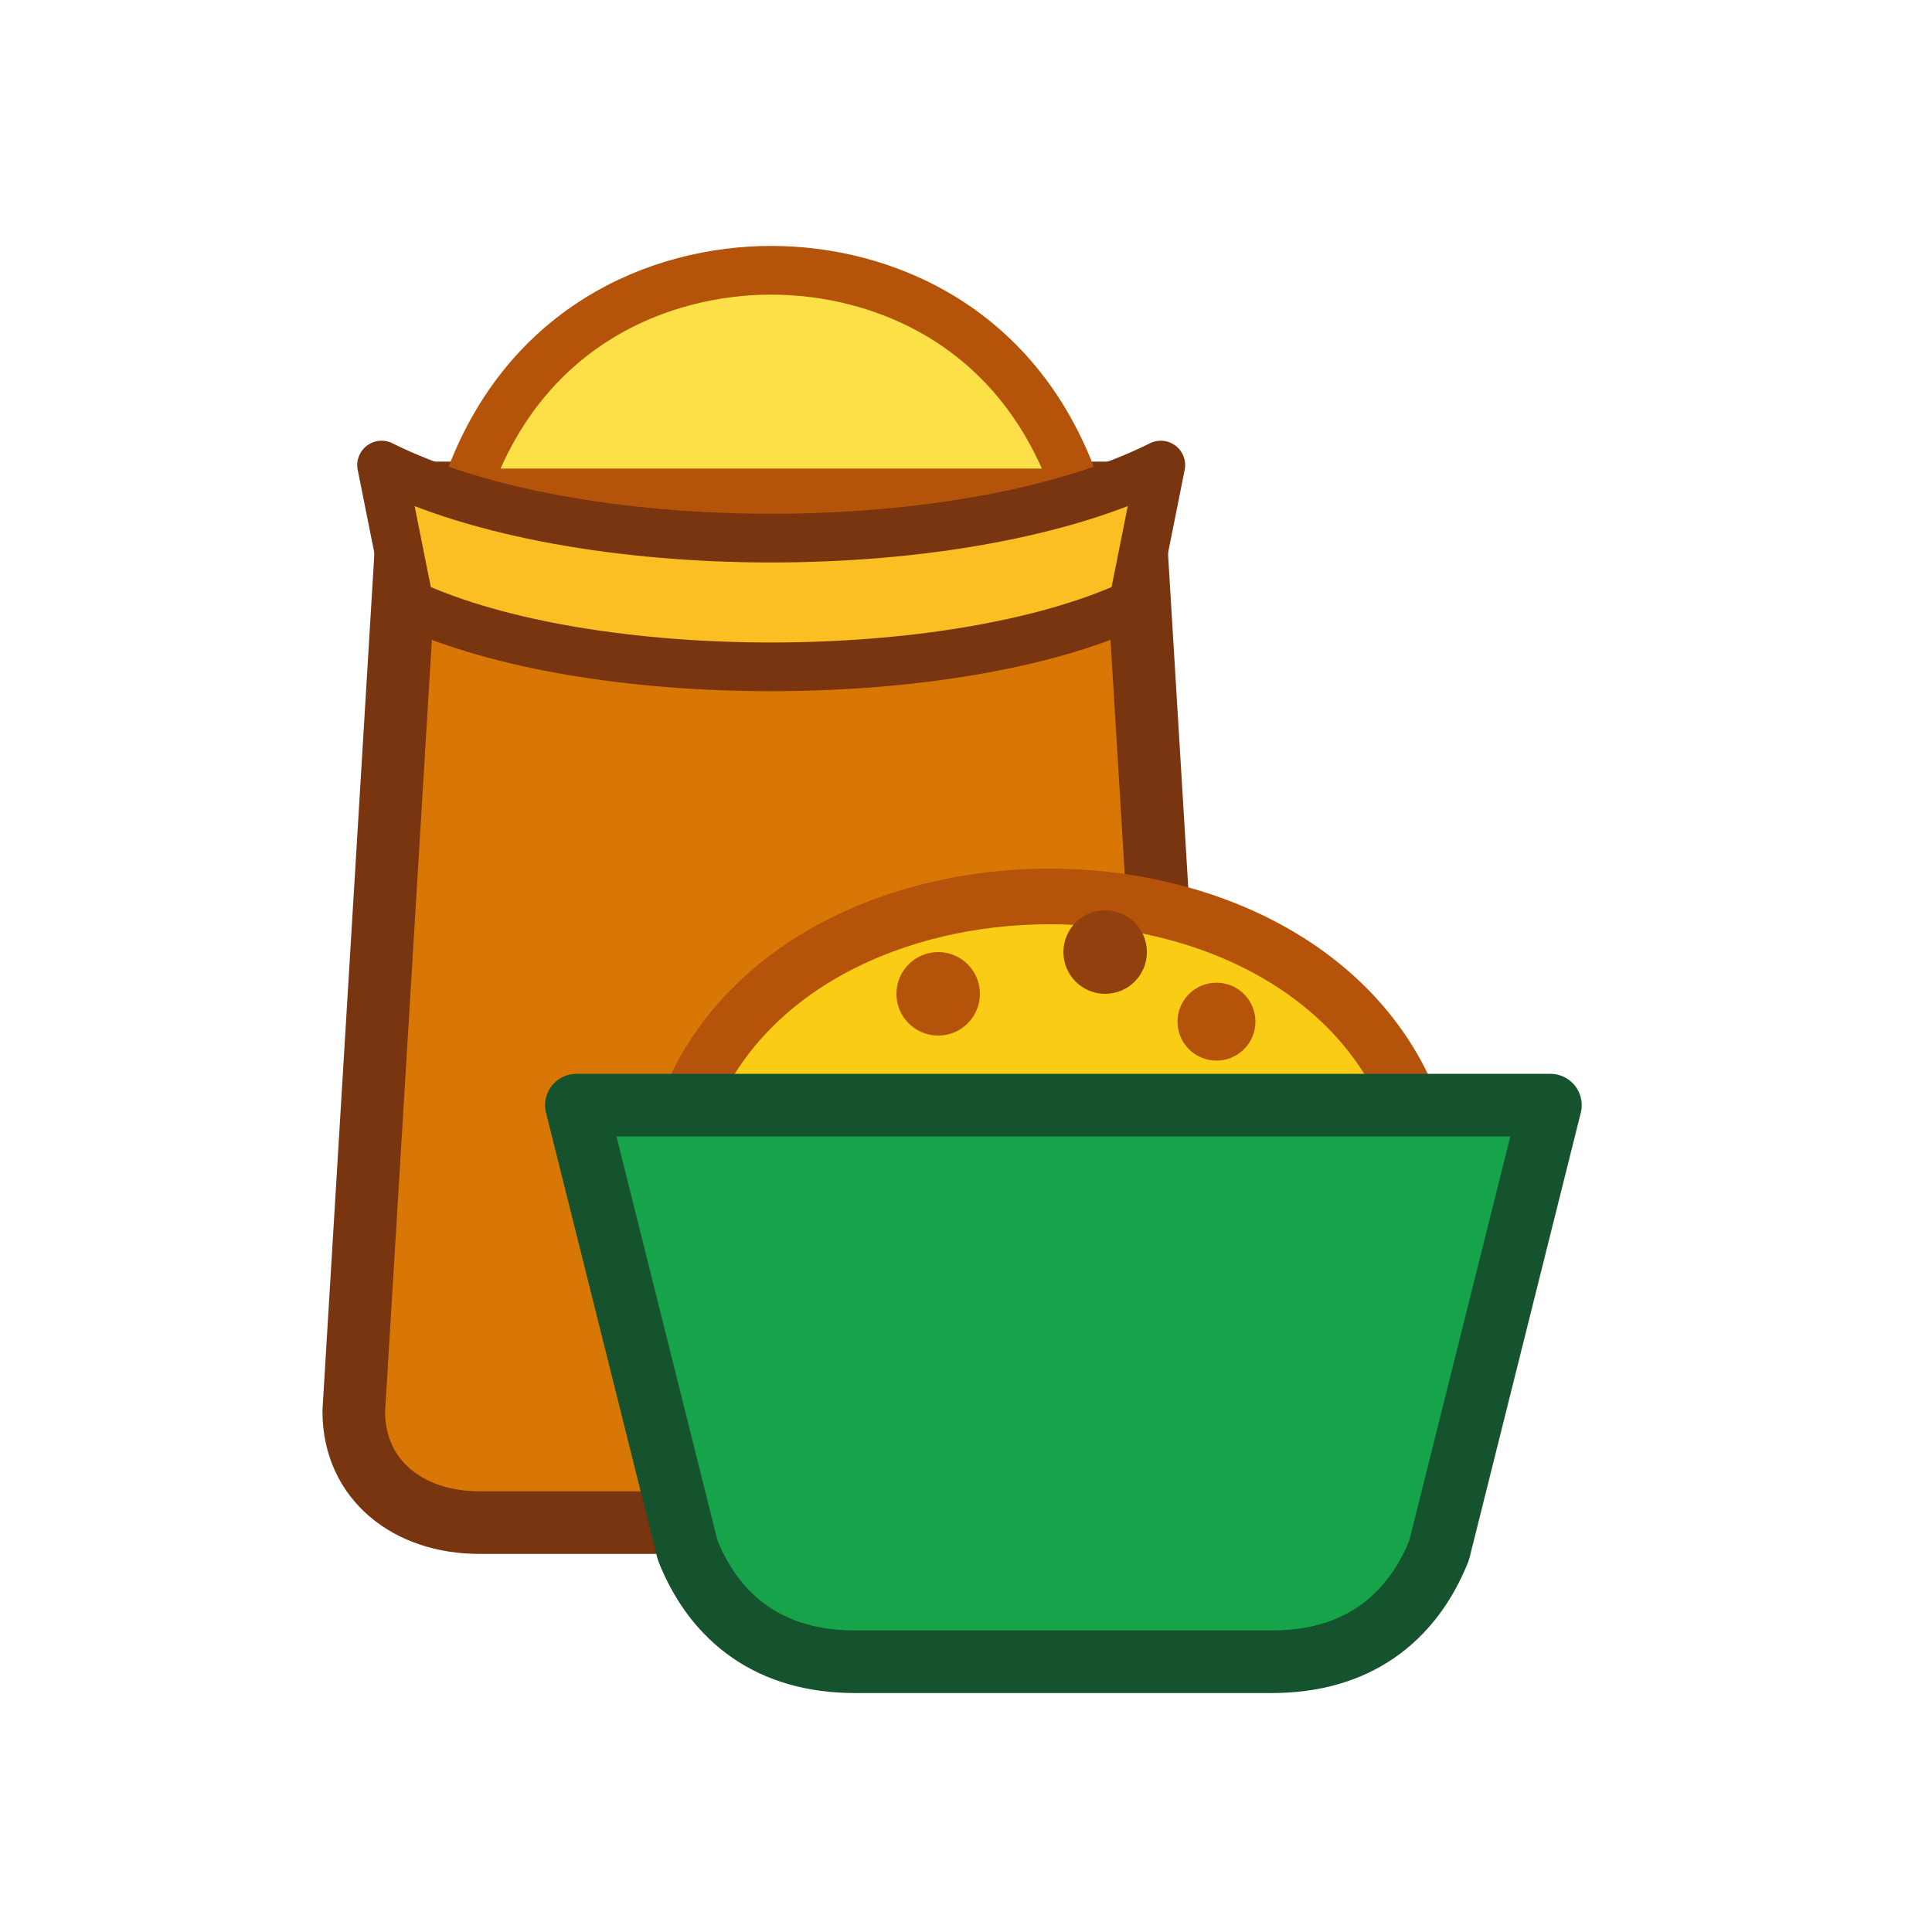
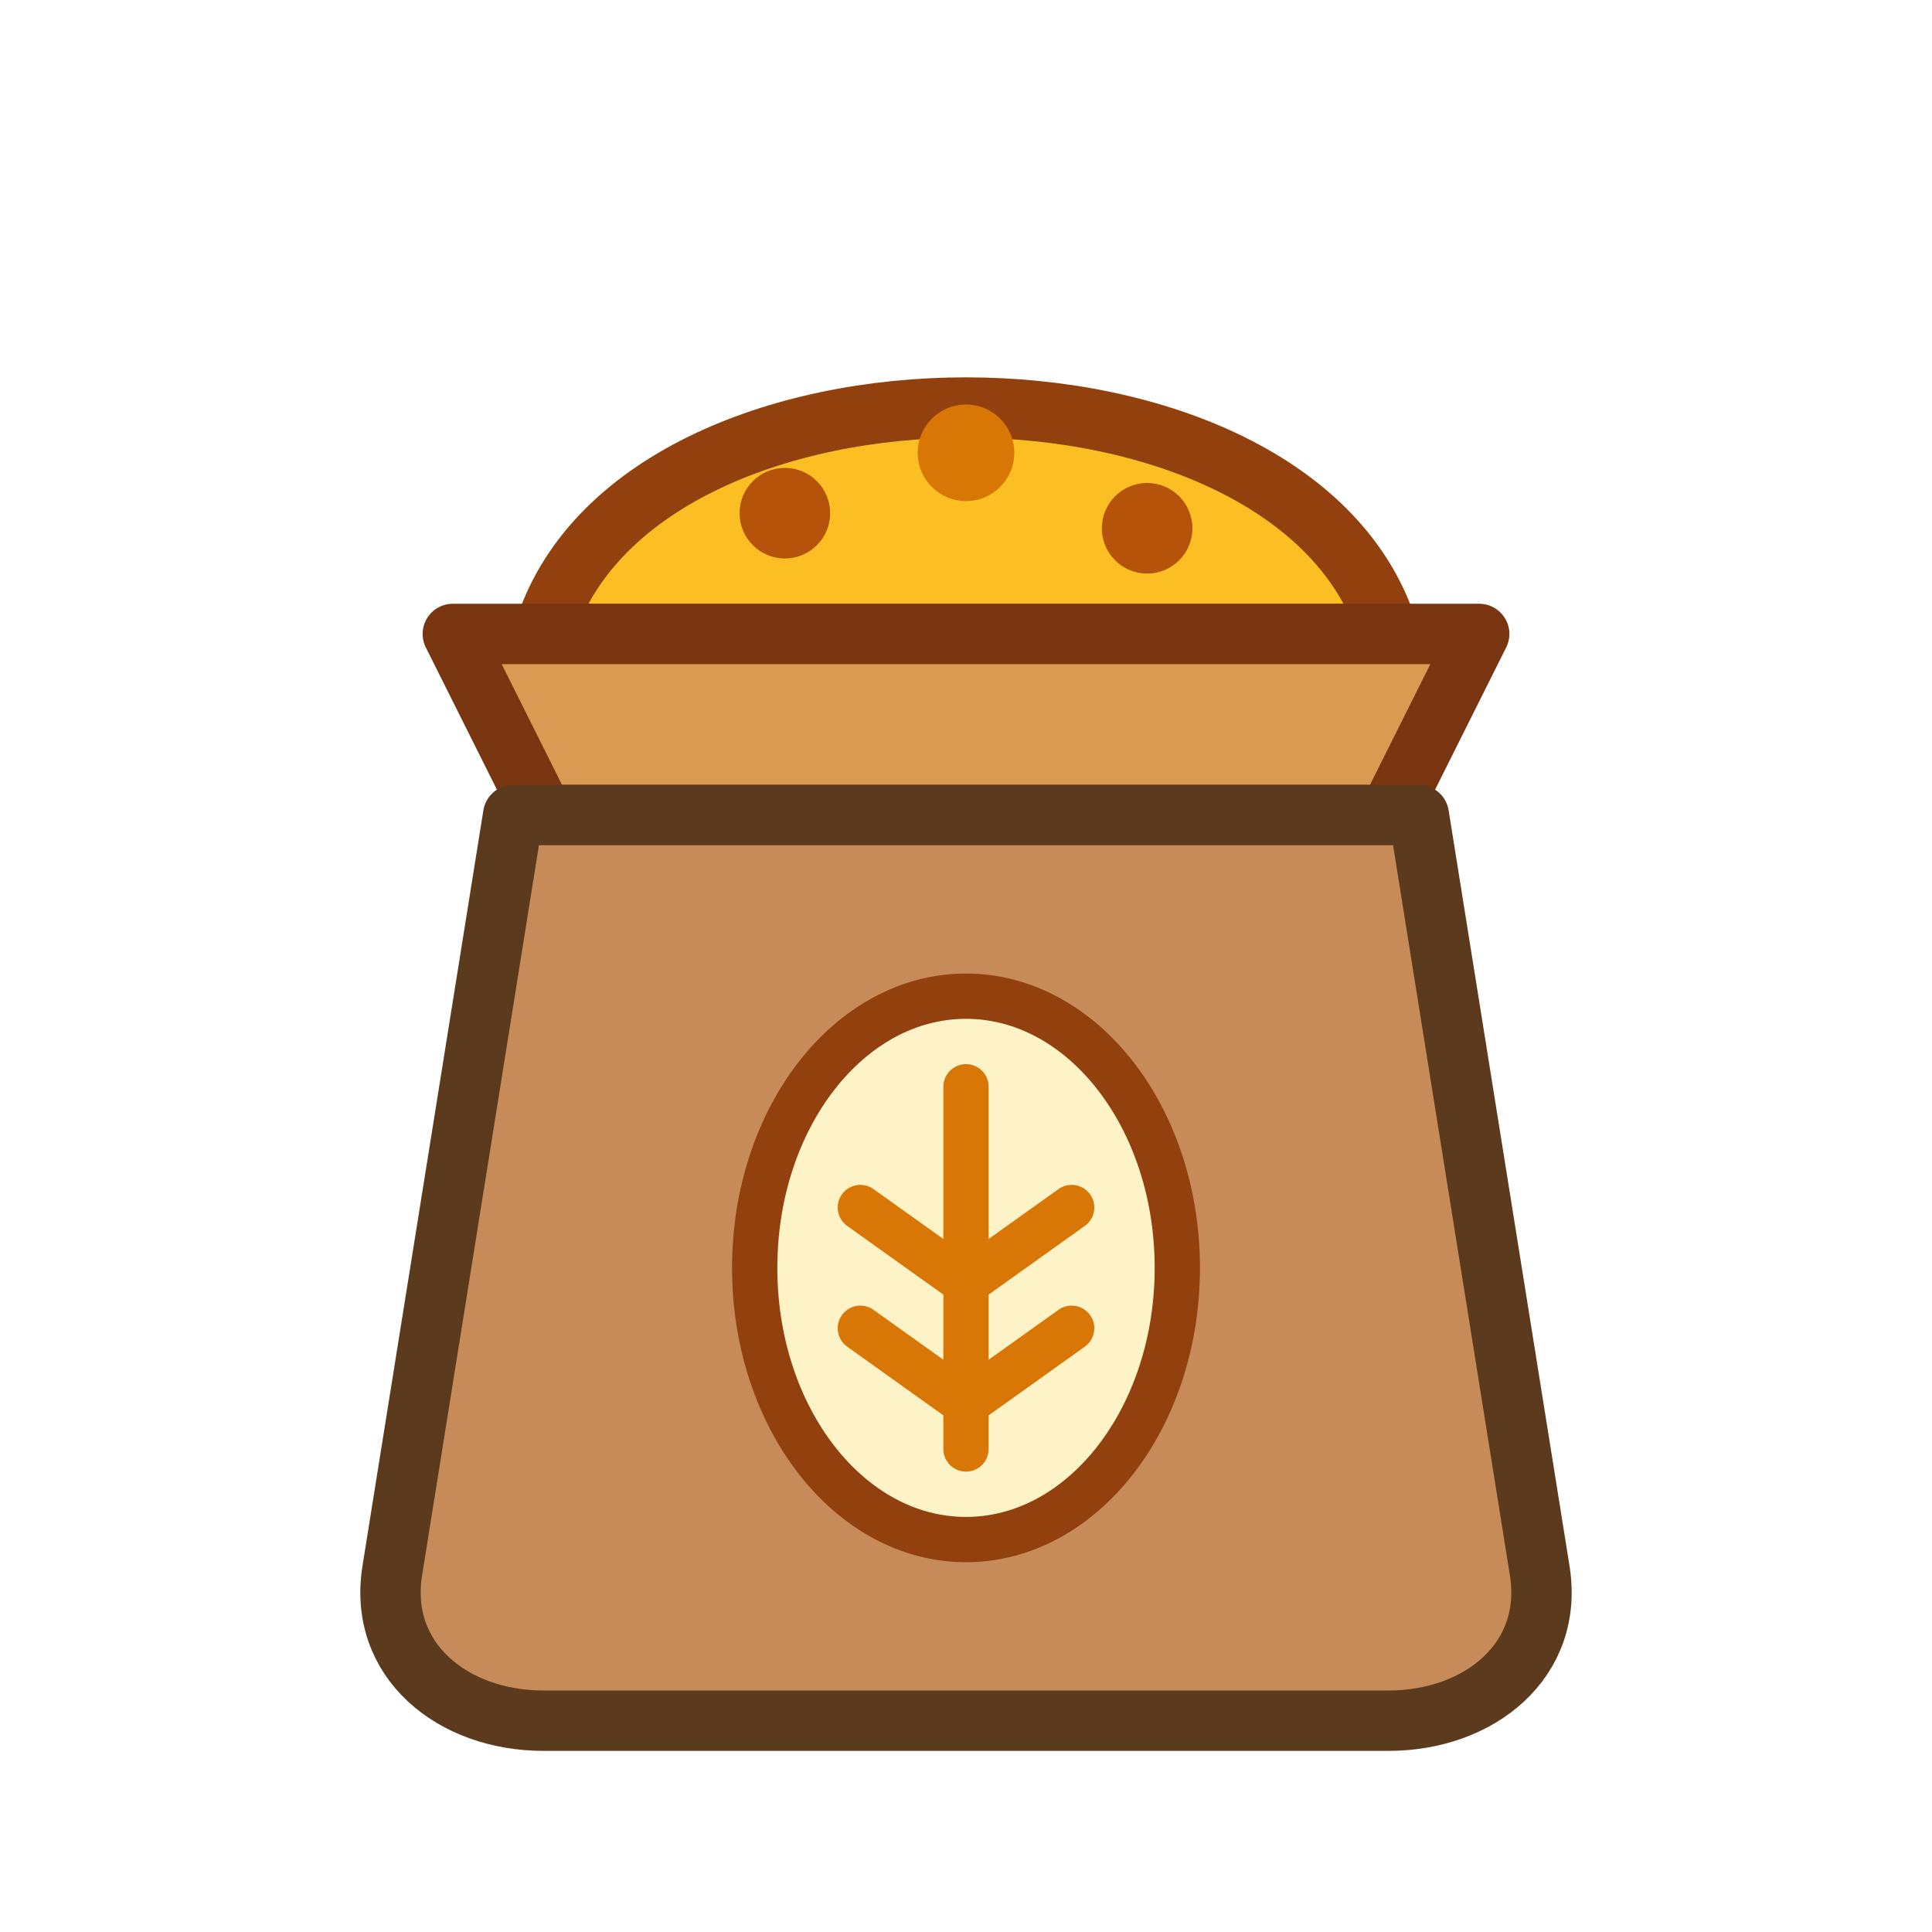
<svg xmlns="http://www.w3.org/2000/svg" viewBox="0 0 128 128" width="128" height="128">
-   <g data-normalized="1" transform="translate(5, 5) scale(0.921875)" stroke-linecap="round" stroke-linejoin="round">
-     <path d="M24 30 L76 30 L80 96 C80 101 76 104 71 104 L29 104 C24 104 20 101 20 96 Z" fill="#D97706" stroke="#78350F" stroke-width="4.5" />
-     <path d="M28 30 C32 18 42 14 50 14 C58 14 68 18 72 30 Z" fill="#FDE047" stroke="#B45309" stroke-width="3.5" />
-     <path d="M22 28 C36 35 64 35 78 28 L76 38 C63 44 37 44 24 38 Z" fill="#FBBF24" stroke="#78350F" stroke-width="3.5" />
-     <path d="M44 74 C52 54 88 54 96 74 Z" fill="#FACC15" stroke="#B45309" stroke-width="4" />
-     <circle cx="62" cy="66" r="3" fill="#B45309" />
-     <circle cx="74" cy="63" r="3" fill="#92400E" />
-     <circle cx="82" cy="68" r="2.8" fill="#B45309" />
-     <path d="M36 74 L106 74 L98 106 C96 111 92 114 86 114 L56 114 C50 114 46 111 44 106 Z" fill="#16A34A" stroke="#14532D" stroke-width="4.5" />
+   <g stroke-linecap="round" stroke-linejoin="round">
+     <path d="M36 42 C42 22 86 22 92 42 Z" fill="#FBBF24" stroke="#92400E" stroke-width="4" />
+     <circle cx="52" cy="34" r="3" fill="#B45309" />
+     <circle cx="64" cy="30" r="3.2" fill="#D97706" />
+     <circle cx="76" cy="35" r="3" fill="#B45309" />
+     <path d="M30 42 H98 L92 54 H36 Z" fill="#D99B52" stroke="#78350F" stroke-width="4" />
+     <path d="M34 54 H94 L102 104 C103 110 98 114 92 114 H36 C30 114 25 110 26 104 Z" fill="#C68B59" stroke="#5C3A1E" stroke-width="4" />
+     <ellipse cx="64" cy="84" rx="14" ry="18" fill="#FEF3C7" stroke="#92400E" stroke-width="3" />
+     <path d="M64 72 V96 M57 80 L64 85 L71 80 M57 88 L64 93 L71 88" fill="none" stroke="#D97706" stroke-width="3" />
  </g>
</svg>
